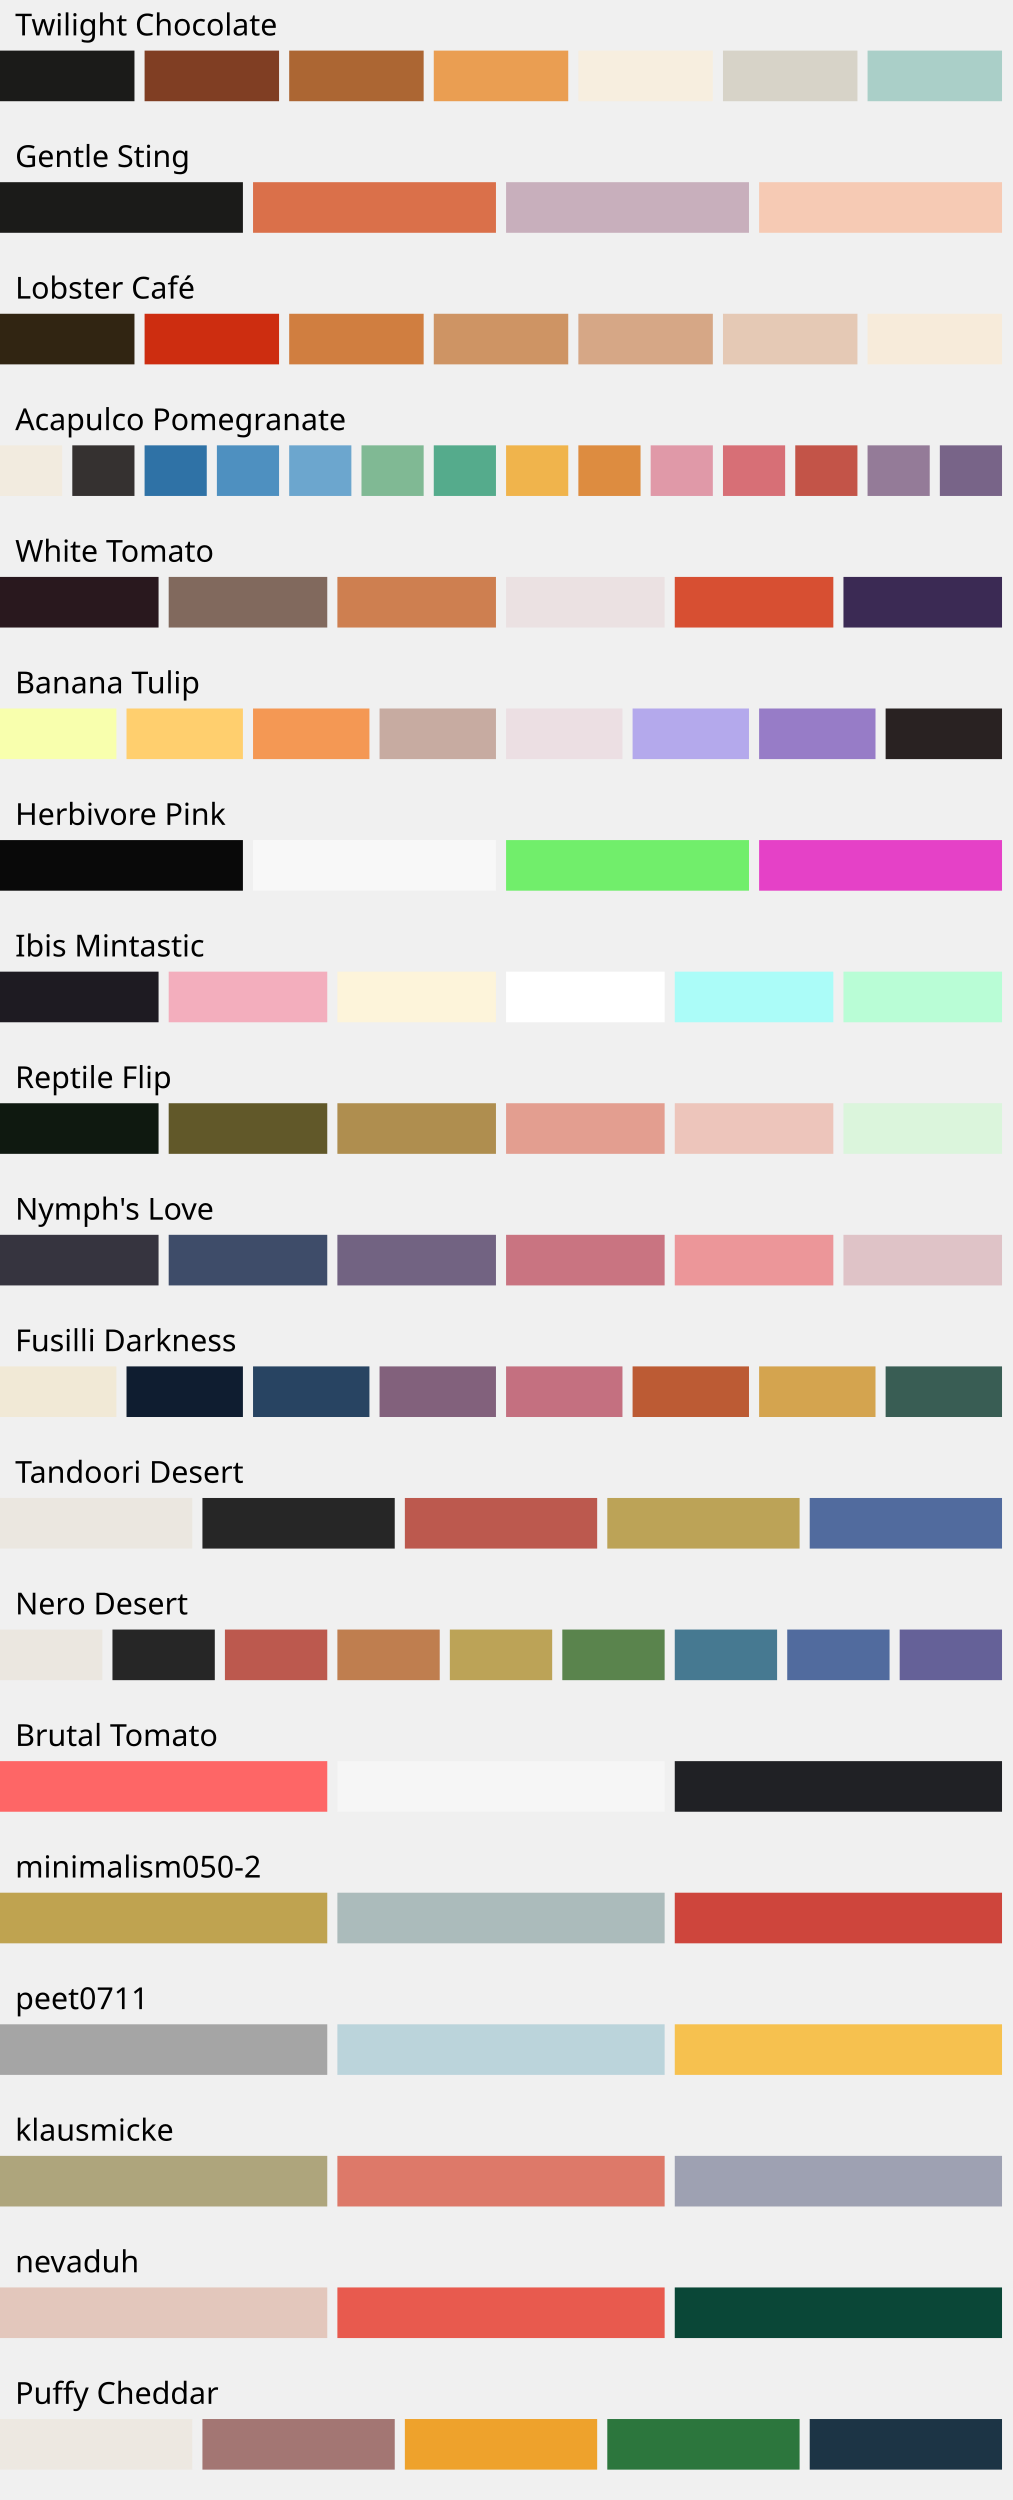
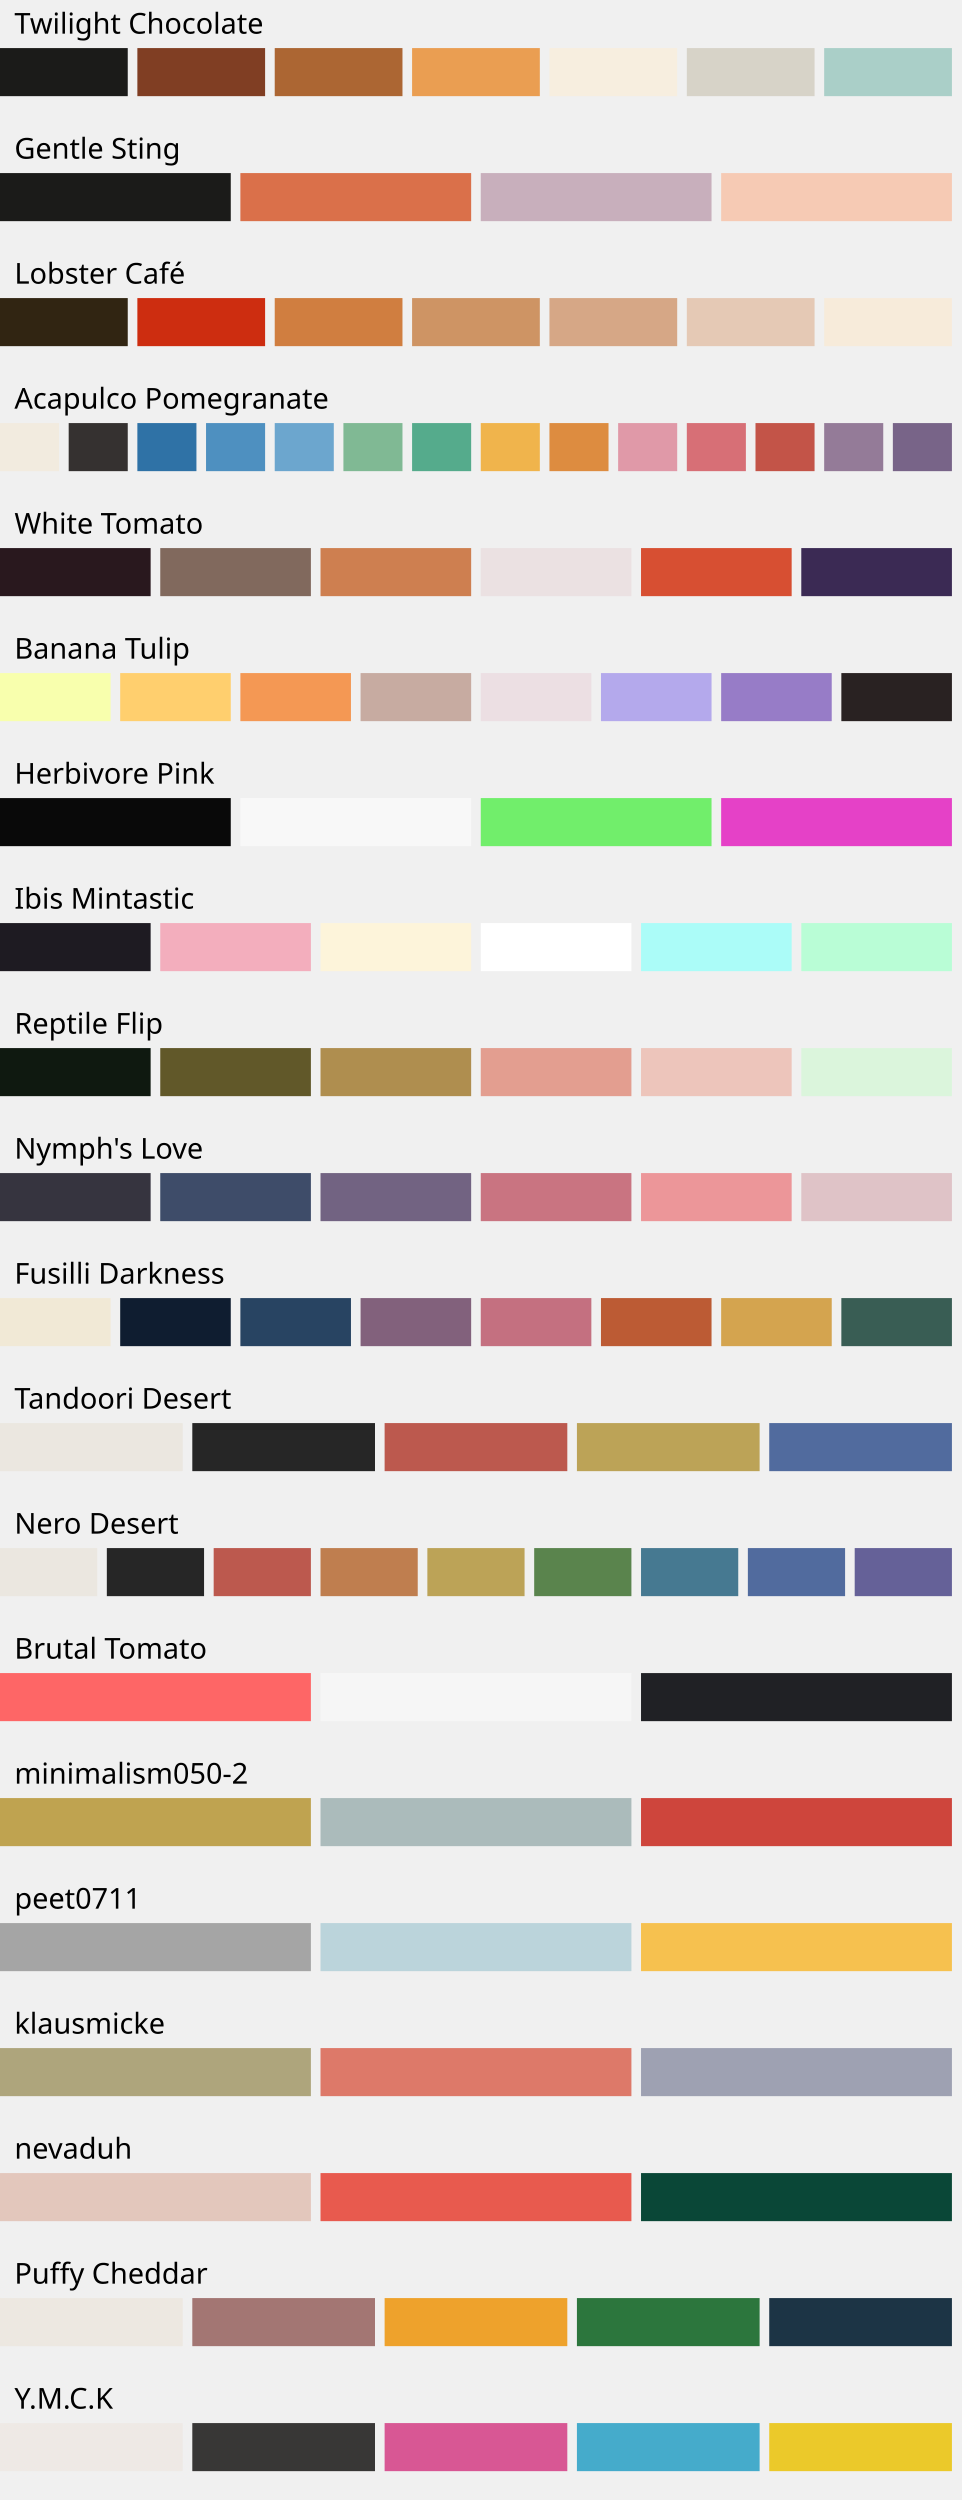
- <svg xmlns="http://www.w3.org/2000/svg" viewBox="0 0 200 494">
+ <svg xmlns="http://www.w3.org/2000/svg" viewBox="0 0 200 520">
  <style>
        text {
  font-family: sans-serif;
  font-weight: 400;
  font-style: normal;
}
        text {
          font-size: 6px;
        }
      </style>
  <text y="7" x="3">Twilight Chocolate</text>
  <rect width="26.571" height="10" y="10" x="0" fill="#1b1b19" />
  <rect width="26.571" height="10" y="10" x="28.571" fill="#803e23" />
  <rect width="26.571" height="10" y="10" x="57.143" fill="#ac6633" />
  <rect width="26.571" height="10" y="10" x="85.714" fill="#ea9e52" />
  <rect width="26.571" height="10" y="10" x="114.286" fill="#f7eedf" />
  <rect width="26.571" height="10" y="10" x="142.857" fill="#d7d3c8" />
  <rect width="26.571" height="10" y="10" x="171.429" fill="#aacfc8" />
  <text y="33" x="3">Gentle Sting</text>
  <rect width="48" height="10" y="36" x="0" fill="#1b1b19" />
  <rect width="48" height="10" y="36" x="50" fill="#da704a" />
  <rect width="48" height="10" y="36" x="100" fill="#c8afbc" />
  <rect width="48" height="10" y="36" x="150" fill="#f6cab4" />
  <text y="59" x="3">Lobster Café</text>
  <rect width="26.571" height="10" y="62" x="0" fill="#312512" />
  <rect width="26.571" height="10" y="62" x="28.571" fill="#cd2d10" />
  <rect width="26.571" height="10" y="62" x="57.143" fill="#d07e40" />
  <rect width="26.571" height="10" y="62" x="85.714" fill="#ce9464" />
  <rect width="26.571" height="10" y="62" x="114.286" fill="#d6a786" />
  <rect width="26.571" height="10" y="62" x="142.857" fill="#e5c9b5" />
  <rect width="26.571" height="10" y="62" x="171.429" fill="#f7ebda" />
  <text y="85" x="3">Acapulco Pomegranate</text>
  <rect width="12.286" height="10" y="88" x="0" fill="#f2ebdf" />
  <rect width="12.286" height="10" y="88" x="14.286" fill="#353130" />
  <rect width="12.286" height="10" y="88" x="28.571" fill="#2f72a6" />
  <rect width="12.286" height="10" y="88" x="42.857" fill="#4e90c0" />
  <rect width="12.286" height="10" y="88" x="57.143" fill="#6ca6ce" />
  <rect width="12.286" height="10" y="88" x="71.429" fill="#80b994" />
  <rect width="12.286" height="10" y="88" x="85.714" fill="#55ab8c" />
  <rect width="12.286" height="10" y="88" x="100" fill="#f0b44c" />
  <rect width="12.286" height="10" y="88" x="114.286" fill="#dd8c40" />
  <rect width="12.286" height="10" y="88" x="128.571" fill="#e099a8" />
  <rect width="12.286" height="10" y="88" x="142.857" fill="#d76f76" />
  <rect width="12.286" height="10" y="88" x="157.143" fill="#c35448" />
  <rect width="12.286" height="10" y="88" x="171.429" fill="#947b98" />
  <rect width="12.286" height="10" y="88" x="185.714" fill="#786488" />
  <text y="111" x="3">White Tomato</text>
  <rect width="31.333" height="10" y="114" x="0" fill="#29181e" />
  <rect width="31.333" height="10" y="114" x="33.333" fill="#81695d" />
  <rect width="31.333" height="10" y="114" x="66.667" fill="#ce7f50" />
  <rect width="31.333" height="10" y="114" x="100" fill="#ebe1e2" />
  <rect width="31.333" height="10" y="114" x="133.333" fill="#d74f32" />
  <rect width="31.333" height="10" y="114" x="166.667" fill="#3b2a54" />
  <text y="137" x="3">Banana Tulip</text>
  <rect width="23" height="10" y="140" x="0" fill="#f8ffad" />
  <rect width="23" height="10" y="140" x="25" fill="#ffcf6e" />
  <rect width="23" height="10" y="140" x="50" fill="#f49854" />
  <rect width="23" height="10" y="140" x="75" fill="#c7aba1" />
  <rect width="23" height="10" y="140" x="100" fill="#ecdfe3" />
  <rect width="23" height="10" y="140" x="125" fill="#b4a9ec" />
  <rect width="23" height="10" y="140" x="150" fill="#977cc7" />
  <rect width="23" height="10" y="140" x="175" fill="#292222" />
  <text y="163" x="3">Herbivore Pink</text>
  <rect width="48" height="10" y="166" x="0" fill="#090909" />
  <rect width="48" height="10" y="166" x="50" fill="#f8f8f8" />
  <rect width="48" height="10" y="166" x="100" fill="#71ee6b" />
  <rect width="48" height="10" y="166" x="150" fill="#e541c7" />
  <text y="189" x="3">Ibis Mintastic</text>
  <rect width="31.333" height="10" y="192" x="0" fill="#1e1b22" />
  <rect width="31.333" height="10" y="192" x="33.333" fill="#f3aebd" />
  <rect width="31.333" height="10" y="192" x="66.667" fill="#fdf4da" />
  <rect width="31.333" height="10" y="192" x="100" fill="#ffffff" />
  <rect width="31.333" height="10" y="192" x="133.333" fill="#abfcf8" />
  <rect width="31.333" height="10" y="192" x="166.667" fill="#b9fdd6" />
  <text y="215" x="3">Reptile Flip</text>
  <rect width="31.333" height="10" y="218" x="0" fill="#0f1910" />
  <rect width="31.333" height="10" y="218" x="33.333" fill="#615829" />
  <rect width="31.333" height="10" y="218" x="66.667" fill="#af8e4f" />
  <rect width="31.333" height="10" y="218" x="100" fill="#e39e90" />
  <rect width="31.333" height="10" y="218" x="133.333" fill="#edc5bb" />
  <rect width="31.333" height="10" y="218" x="166.667" fill="#dbf5dc" />
  <text y="241" x="3">Nymph's Love</text>
  <rect width="31.333" height="10" y="244" x="0" fill="#36343f" />
  <rect width="31.333" height="10" y="244" x="33.333" fill="#3e4c69" />
  <rect width="31.333" height="10" y="244" x="66.667" fill="#726382" />
  <rect width="31.333" height="10" y="244" x="100" fill="#c97481" />
  <rect width="31.333" height="10" y="244" x="133.333" fill="#ec9699" />
  <rect width="31.333" height="10" y="244" x="166.667" fill="#dfc3c7" />
  <text y="267" x="3">Fusilli Darkness</text>
  <rect width="23" height="10" y="270" x="0" fill="#f1e9d6" />
  <rect width="23" height="10" y="270" x="25" fill="#0f1d30" />
  <rect width="23" height="10" y="270" x="50" fill="#284462" />
  <rect width="23" height="10" y="270" x="75" fill="#82617c" />
  <rect width="23" height="10" y="270" x="100" fill="#c47080" />
  <rect width="23" height="10" y="270" x="125" fill="#bc5b34" />
  <rect width="23" height="10" y="270" x="150" fill="#d4a44f" />
  <rect width="23" height="10" y="270" x="175" fill="#395d54" />
  <text y="293" x="3">Tandoori Desert</text>
  <rect width="38" height="10" y="296" x="0" fill="#ebe7e0" />
  <rect width="38" height="10" y="296" x="40" fill="#262626" />
  <rect width="38" height="10" y="296" x="80" fill="#bc594e" />
  <rect width="38" height="10" y="296" x="120" fill="#bca357" />
  <rect width="38" height="10" y="296" x="160" fill="#516b9e" />
  <text y="319" x="3">Nero Desert</text>
  <rect width="20.222" height="10" y="322" x="0" fill="#ebe7e0" />
  <rect width="20.222" height="10" y="322" x="22.222" fill="#262626" />
  <rect width="20.222" height="10" y="322" x="44.444" fill="#bc594e" />
  <rect width="20.222" height="10" y="322" x="66.667" fill="#bf7e4f" />
  <rect width="20.222" height="10" y="322" x="88.889" fill="#bca357" />
  <rect width="20.222" height="10" y="322" x="111.111" fill="#5a844d" />
  <rect width="20.222" height="10" y="322" x="133.333" fill="#467991" />
  <rect width="20.222" height="10" y="322" x="155.556" fill="#516b9e" />
  <rect width="20.222" height="10" y="322" x="177.778" fill="#656198" />
  <text y="345" x="3">Brutal Tomato</text>
  <rect width="64.667" height="10" y="348" x="0" fill="#fe6666" />
  <rect width="64.667" height="10" y="348" x="66.667" fill="#f6f6f6" />
  <rect width="64.667" height="10" y="348" x="133.333" fill="#202125" />
  <text y="371" x="3">minimalism050-2</text>
  <rect width="64.667" height="10" y="374" x="0" fill="#bfa350" />
  <rect width="64.667" height="10" y="374" x="66.667" fill="#abbbbb" />
  <rect width="64.667" height="10" y="374" x="133.333" fill="#ce453c" />
  <text y="397" x="3">peet0711</text>
  <rect width="64.667" height="10" y="400" x="0" fill="#a5a5a5" />
  <rect width="64.667" height="10" y="400" x="66.667" fill="#bbd4db" />
  <rect width="64.667" height="10" y="400" x="133.333" fill="#f6c14f" />
  <text y="423" x="3">klausmicke</text>
  <rect width="64.667" height="10" y="426" x="0" fill="#aea57c" />
  <rect width="64.667" height="10" y="426" x="66.667" fill="#dd7969" />
  <rect width="64.667" height="10" y="426" x="133.333" fill="#9ea1b2" />
  <text y="449" x="3">nevaduh</text>
  <rect width="64.667" height="10" y="452" x="0" fill="#e3c7bc" />
  <rect width="64.667" height="10" y="452" x="66.667" fill="#e85a4e" />
  <rect width="64.667" height="10" y="452" x="133.333" fill="#0a4737" />
  <text y="475" x="3">Puffy Cheddar</text>
  <rect width="38" height="10" y="478" x="0" fill="#ede8e1" />
  <rect width="38" height="10" y="478" x="40" fill="#a37673" />
  <rect width="38" height="10" y="478" x="80" fill="#eea22c" />
  <rect width="38" height="10" y="478" x="120" fill="#2c763d" />
  <rect width="38" height="10" y="478" x="160" fill="#1c3445" />
+   <text y="501" x="3">Y.M.C.K</text>
+   <rect width="38" height="10" y="504" x="0" fill="#eee9e5" />
+   <rect width="38" height="10" y="504" x="40" fill="#383736" />
+   <rect width="38" height="10" y="504" x="80" fill="#d85794" />
+   <rect width="38" height="10" y="504" x="120" fill="#45abcb" />
+   <rect width="38" height="10" y="504" x="160" fill="#ebc92a" />
</svg>
